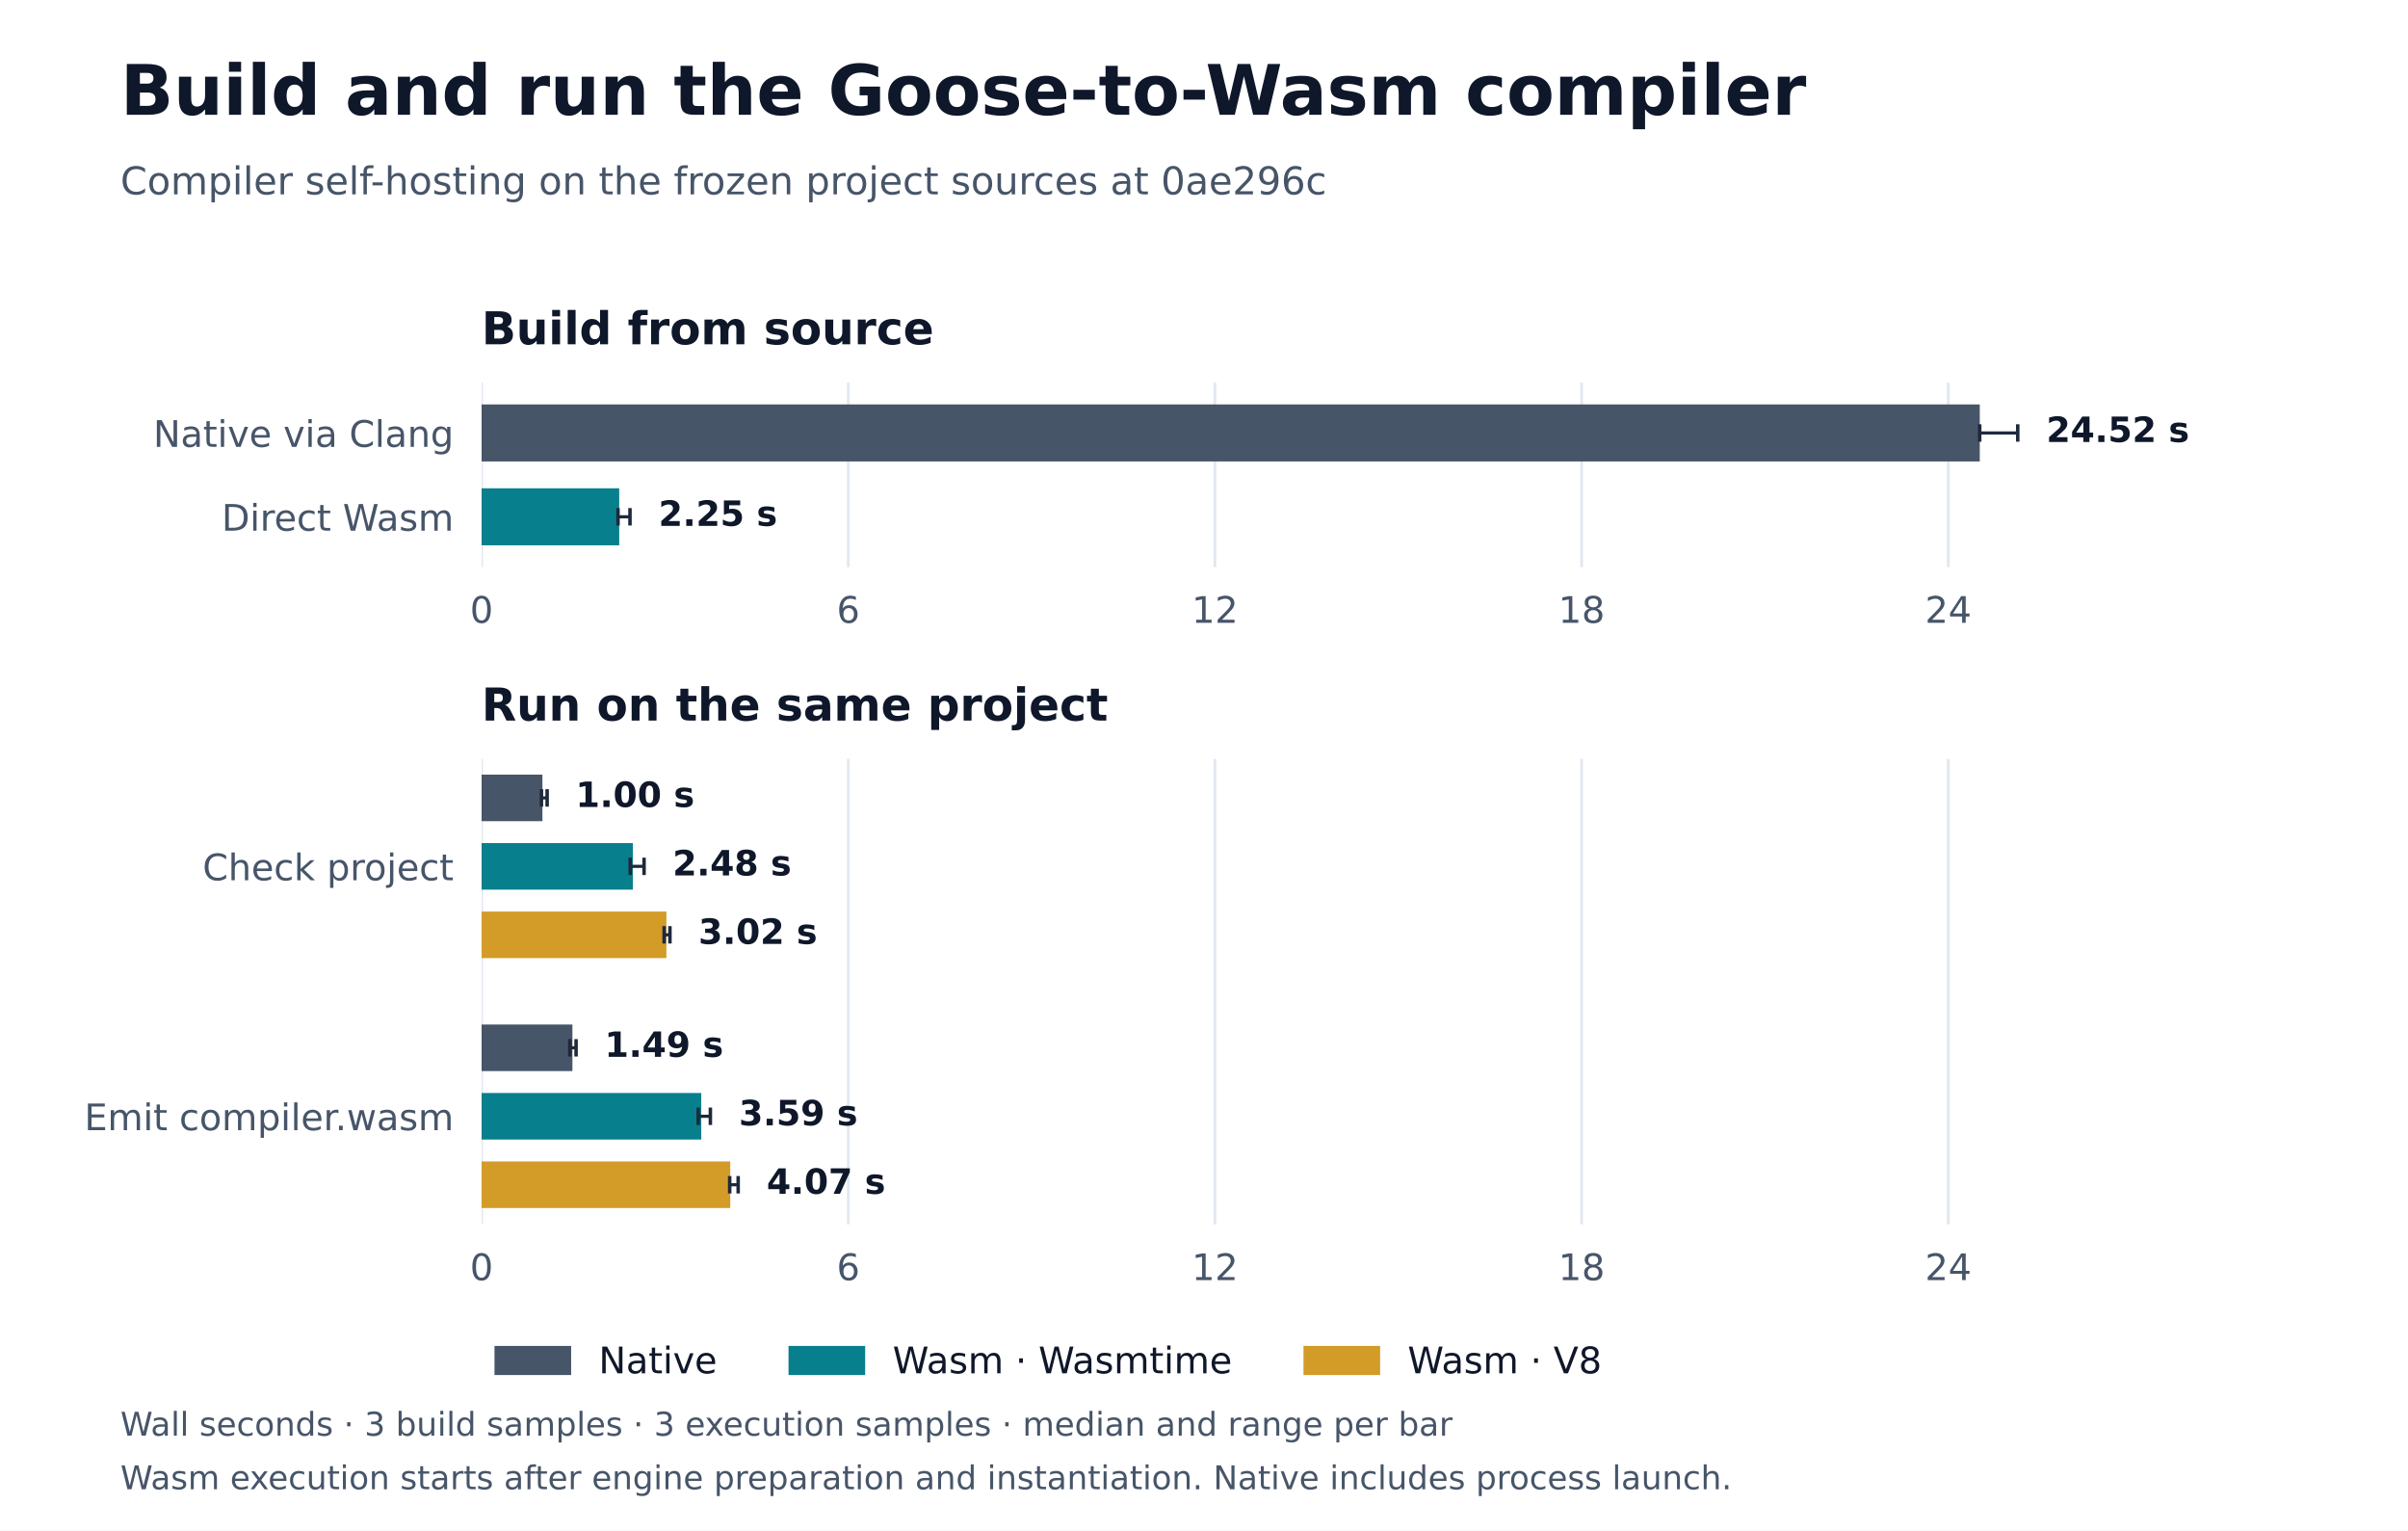
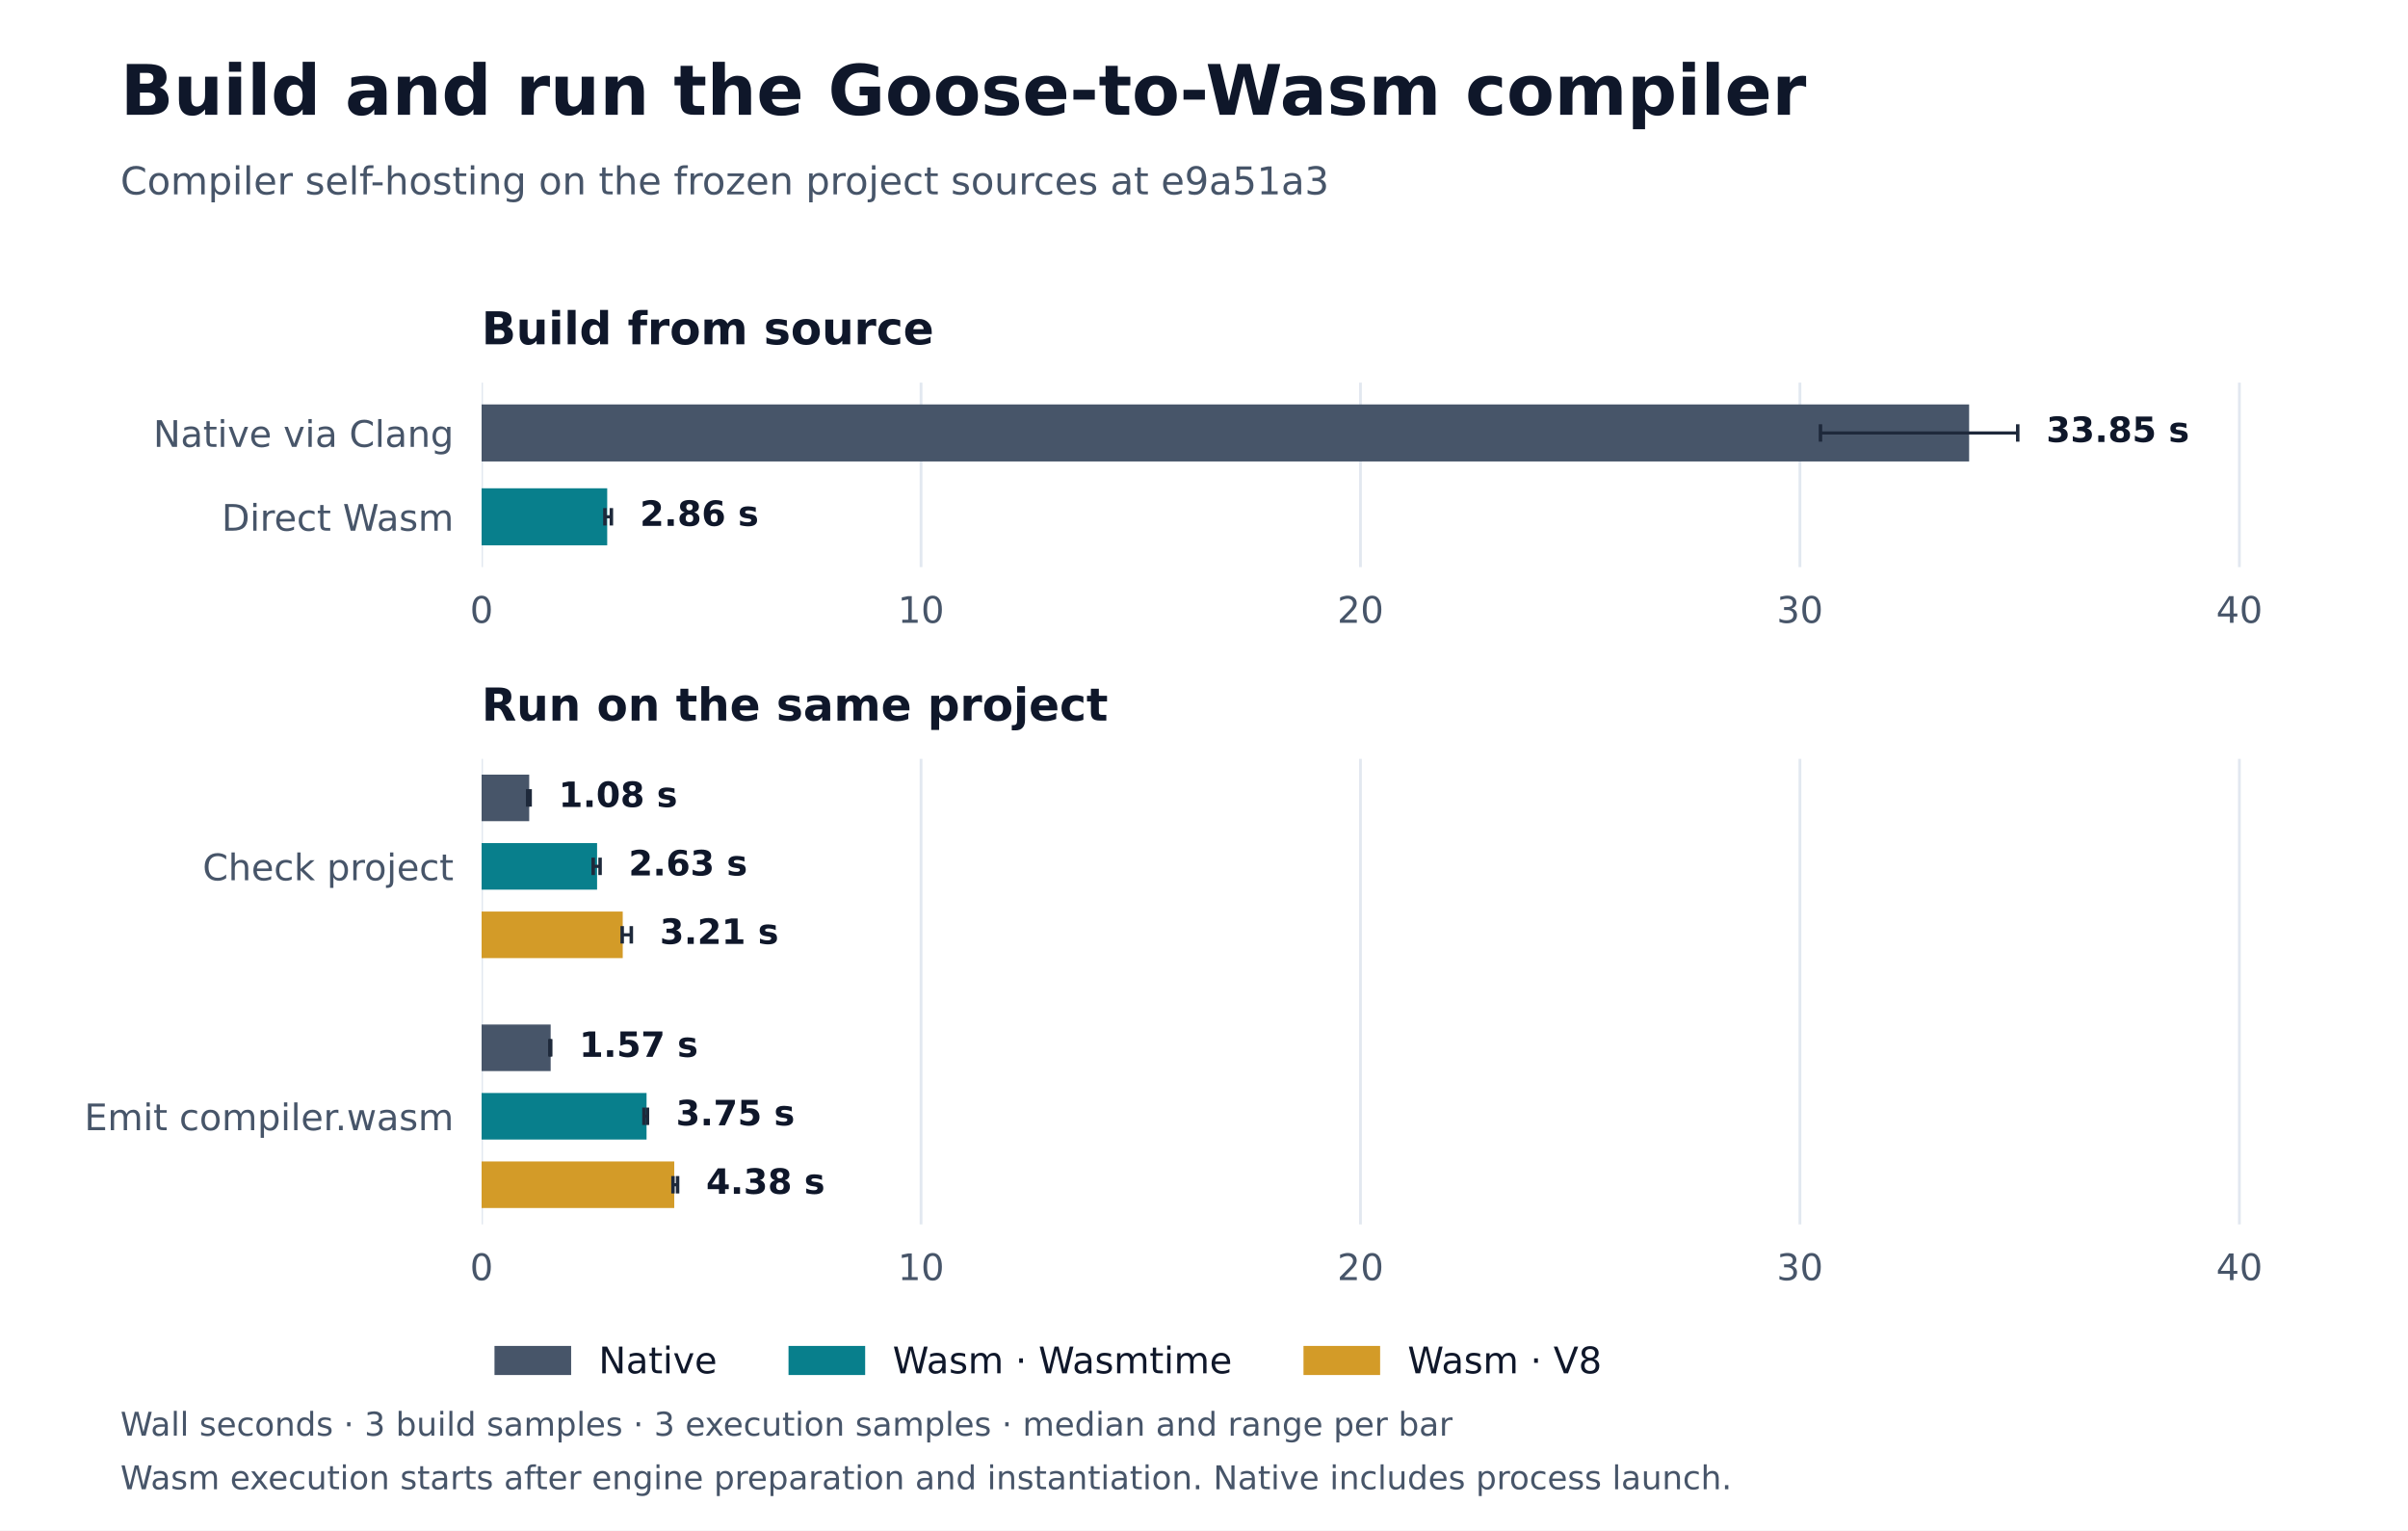
<svg xmlns="http://www.w3.org/2000/svg" xmlns:xlink="http://www.w3.org/1999/xlink" width="691.2pt" height="439.2pt" viewBox="0 0 691.2 439.2" version="1.1">
  <defs>
    <style type="text/css">*{stroke-linejoin: round; stroke-linecap: butt}</style>
  </defs>
  <g id="figure_1">
    <g id="patch_1">
      <path d="M 0 439.2 L 691.2 439.2 L 691.2 0 L 0 0 z " style="fill: #ffffff" />
    </g>
    <g id="axes_1">
      <g id="patch_2">
        <path d="M 138.24 162.735 L 649.728 162.735 L 649.728 109.8 L 138.24 109.8 z " style="fill: #ffffff" />
      </g>
      <g id="matplotlib.axis_1">
        <g id="xtick_1">
          <g id="line2d_1">
            <path d="M 138.24 162.735 L 138.24 109.8 " clip-path="url(#p8ee280f286)" style="fill: none; stroke: #e2e8f0; stroke-width: 0.8; stroke-linecap: square" />
          </g>
          <g id="line2d_2" />
          <g id="text_1">
            <text style="font-size: 10.5px; font-family: 'DejaVu Sans'; text-anchor: middle; fill: #475569" x="138.24" y="178.713" transform="rotate(-0 138.24 178.7125)">0</text>
          </g>
        </g>
        <g id="xtick_2">
          <g id="line2d_3">
-             <path d="M 243.491 162.735 L 243.491 109.8 " clip-path="url(#p8ee280f286)" style="fill: none; stroke: #e2e8f0; stroke-width: 0.8; stroke-linecap: square" />
+             <path d="M 264.379 162.735 L 264.379 109.8 " clip-path="url(#p8ee280f286)" style="fill: none; stroke: #e2e8f0; stroke-width: 0.8; stroke-linecap: square" />
          </g>
          <g id="line2d_4" />
          <g id="text_2">
-             <text style="font-size: 10.5px; font-family: 'DejaVu Sans'; text-anchor: middle; fill: #475569" x="243.491" y="178.713" transform="rotate(-0 243.4907 178.7125)">6</text>
+             <text style="font-size: 10.5px; font-family: 'DejaVu Sans'; text-anchor: middle; fill: #475569" x="264.379" y="178.713" transform="rotate(-0 264.3791 178.7125)">10</text>
          </g>
        </g>
        <g id="xtick_3">
          <g id="line2d_5">
-             <path d="M 348.741 162.735 L 348.741 109.8 " clip-path="url(#p8ee280f286)" style="fill: none; stroke: #e2e8f0; stroke-width: 0.8; stroke-linecap: square" />
+             <path d="M 390.518 162.735 L 390.518 109.8 " clip-path="url(#p8ee280f286)" style="fill: none; stroke: #e2e8f0; stroke-width: 0.8; stroke-linecap: square" />
          </g>
          <g id="line2d_6" />
          <g id="text_3">
-             <text style="font-size: 10.5px; font-family: 'DejaVu Sans'; text-anchor: middle; fill: #475569" x="348.741" y="178.713" transform="rotate(-0 348.7414 178.7125)">12</text>
+             <text style="font-size: 10.5px; font-family: 'DejaVu Sans'; text-anchor: middle; fill: #475569" x="390.518" y="178.713" transform="rotate(-0 390.5181 178.7125)">20</text>
          </g>
        </g>
        <g id="xtick_4">
          <g id="line2d_7">
-             <path d="M 453.992 162.735 L 453.992 109.8 " clip-path="url(#p8ee280f286)" style="fill: none; stroke: #e2e8f0; stroke-width: 0.8; stroke-linecap: square" />
+             <path d="M 516.657 162.735 L 516.657 109.8 " clip-path="url(#p8ee280f286)" style="fill: none; stroke: #e2e8f0; stroke-width: 0.8; stroke-linecap: square" />
          </g>
          <g id="line2d_8" />
          <g id="text_4">
-             <text style="font-size: 10.5px; font-family: 'DejaVu Sans'; text-anchor: middle; fill: #475569" x="453.992" y="178.713" transform="rotate(-0 453.9921 178.7125)">18</text>
+             <text style="font-size: 10.5px; font-family: 'DejaVu Sans'; text-anchor: middle; fill: #475569" x="516.657" y="178.713" transform="rotate(-0 516.6572 178.7125)">30</text>
          </g>
        </g>
        <g id="xtick_5">
          <g id="line2d_9">
-             <path d="M 559.243 162.735 L 559.243 109.8 " clip-path="url(#p8ee280f286)" style="fill: none; stroke: #e2e8f0; stroke-width: 0.8; stroke-linecap: square" />
+             <path d="M 642.796 162.735 L 642.796 109.8 " clip-path="url(#p8ee280f286)" style="fill: none; stroke: #e2e8f0; stroke-width: 0.8; stroke-linecap: square" />
          </g>
          <g id="line2d_10" />
          <g id="text_5">
-             <text style="font-size: 10.5px; font-family: 'DejaVu Sans'; text-anchor: middle; fill: #475569" x="559.243" y="178.713" transform="rotate(-0 559.2428 178.7125)">24</text>
+             <text style="font-size: 10.5px; font-family: 'DejaVu Sans'; text-anchor: middle; fill: #475569" x="642.796" y="178.713" transform="rotate(-0 642.7962 178.7125)">40</text>
          </g>
        </g>
      </g>
      <g id="matplotlib.axis_2">
        <g id="ytick_1">
          <g id="line2d_11" />
          <g id="text_6">
            <text style="font-size: 10.5px; font-family: 'DejaVu Sans'; text-anchor: end; fill: #475569" x="130.24" y="128.226" transform="rotate(-0 130.24 128.226)">Native via Clang</text>
          </g>
        </g>
        <g id="ytick_2">
          <g id="line2d_12" />
          <g id="text_7">
            <text style="font-size: 10.5px; font-family: 'DejaVu Sans'; text-anchor: end; fill: #475569" x="130.24" y="152.287" transform="rotate(-0 130.24 152.2874)">Direct Wasm</text>
          </g>
        </g>
      </g>
      <g id="patch_3">
-         <path d="M 138.24 116.056 L 568.28 116.056 L 568.28 132.418 L 138.24 132.418 z " clip-path="url(#p8ee280f286)" style="fill: #475569" />
+         <path d="M 138.24 116.056 L 565.225 116.056 L 565.225 132.418 L 138.24 132.418 z " clip-path="url(#p8ee280f286)" style="fill: #475569" />
      </g>
      <g id="patch_4">
-         <path d="M 138.24 140.117 L 177.742 140.117 L 177.742 156.479 L 138.24 156.479 z " clip-path="url(#p8ee280f286)" style="fill: #087f8c" />
+         <path d="M 138.24 140.117 L 174.295 140.117 L 174.295 156.479 L 138.24 156.479 z " clip-path="url(#p8ee280f286)" style="fill: #087f8c" />
      </g>
      <g id="LineCollection_1">
-         <path d="M 568.259 124.237 L 579.178 124.237 " clip-path="url(#p8ee280f286)" style="fill: none; stroke: #1e293b; stroke-width: 0.9" />
+         <path d="M 522.554 124.237 L 579.178 124.237 " clip-path="url(#p8ee280f286)" style="fill: none; stroke: #1e293b; stroke-width: 0.9" />
      </g>
      <g id="line2d_13">
        <defs>
          <path id="m0acf684bec" d="M 0 2.5 L 0 -2.5 " style="stroke: #1e293b" />
        </defs>
        <g clip-path="url(#p8ee280f286)">
-           <use xlink:href="#m0acf684bec" x="568.259" y="124.237" style="fill: #1f77b4; stroke: #1e293b" />
+           <use xlink:href="#m0acf684bec" x="522.554" y="124.237" style="fill: #1f77b4; stroke: #1e293b" />
        </g>
      </g>
      <g id="line2d_14">
        <g clip-path="url(#p8ee280f286)">
          <use xlink:href="#m0acf684bec" x="579.178" y="124.237" style="fill: #1f77b4; stroke: #1e293b" />
        </g>
      </g>
      <g id="LineCollection_2">
-         <path d="M 177.393 148.298 L 180.834 148.298 " clip-path="url(#p8ee280f286)" style="fill: none; stroke: #1e293b; stroke-width: 0.9" />
+         <path d="M 173.634 148.298 L 175.488 148.298 " clip-path="url(#p8ee280f286)" style="fill: none; stroke: #1e293b; stroke-width: 0.9" />
      </g>
      <g id="line2d_15">
        <g clip-path="url(#p8ee280f286)">
-           <use xlink:href="#m0acf684bec" x="177.393" y="148.298" style="fill: #1f77b4; stroke: #1e293b" />
+           <use xlink:href="#m0acf684bec" x="173.634" y="148.298" style="fill: #1f77b4; stroke: #1e293b" />
        </g>
      </g>
      <g id="line2d_16">
        <g clip-path="url(#p8ee280f286)">
-           <use xlink:href="#m0acf684bec" x="180.834" y="148.298" style="fill: #1f77b4; stroke: #1e293b" />
+           <use xlink:href="#m0acf684bec" x="175.488" y="148.298" style="fill: #1f77b4; stroke: #1e293b" />
        </g>
      </g>
      <g id="text_8">
-         <text style="font-weight: 700; font-size: 10px; font-family: 'DejaVu Sans'; text-anchor: start; fill: #0f172a" x="587.362" y="126.834" transform="rotate(-0 587.3617 126.8345)">24.52 s</text>
+         <text style="font-weight: 700; font-size: 10px; font-family: 'DejaVu Sans'; text-anchor: start; fill: #0f172a" x="587.362" y="126.834" transform="rotate(-0 587.3617 126.8345)">33.85 s</text>
      </g>
      <g id="text_9">
-         <text style="font-weight: 700; font-size: 10px; font-family: 'DejaVu Sans'; text-anchor: start; fill: #0f172a" x="189.017" y="150.896" transform="rotate(-0 189.0174 150.8958)">2.25 s</text>
+         <text style="font-weight: 700; font-size: 10px; font-family: 'DejaVu Sans'; text-anchor: start; fill: #0f172a" x="183.672" y="150.896" transform="rotate(-0 183.6719 150.8958)">2.86 s</text>
      </g>
      <g id="text_10">
        <text style="font-weight: 700; font-size: 13px; font-family: 'DejaVu Sans'; text-anchor: start; fill: #0f172a" x="138.24" y="98.8" transform="rotate(-0 138.24 98.8)">Build from source</text>
      </g>
    </g>
    <g id="axes_2">
      <g id="patch_5">
        <path d="M 138.24 351.36 L 649.728 351.36 L 649.728 217.762 L 138.24 217.762 z " style="fill: #ffffff" />
      </g>
      <g id="matplotlib.axis_3">
        <g id="xtick_6">
          <g id="line2d_17">
            <path d="M 138.24 351.36 L 138.24 217.762 " clip-path="url(#p224face17b)" style="fill: none; stroke: #e2e8f0; stroke-width: 0.8; stroke-linecap: square" />
          </g>
          <g id="line2d_18" />
          <g id="text_11">
            <text style="font-size: 10.5px; font-family: 'DejaVu Sans'; text-anchor: middle; fill: #475569" x="138.24" y="367.338" transform="rotate(-0 138.24 367.3375)">0</text>
          </g>
        </g>
        <g id="xtick_7">
          <g id="line2d_19">
-             <path d="M 243.491 351.36 L 243.491 217.762 " clip-path="url(#p224face17b)" style="fill: none; stroke: #e2e8f0; stroke-width: 0.8; stroke-linecap: square" />
+             <path d="M 264.379 351.36 L 264.379 217.762 " clip-path="url(#p224face17b)" style="fill: none; stroke: #e2e8f0; stroke-width: 0.8; stroke-linecap: square" />
          </g>
          <g id="line2d_20" />
          <g id="text_12">
-             <text style="font-size: 10.5px; font-family: 'DejaVu Sans'; text-anchor: middle; fill: #475569" x="243.491" y="367.338" transform="rotate(-0 243.4907 367.3375)">6</text>
+             <text style="font-size: 10.5px; font-family: 'DejaVu Sans'; text-anchor: middle; fill: #475569" x="264.379" y="367.338" transform="rotate(-0 264.3791 367.3375)">10</text>
          </g>
        </g>
        <g id="xtick_8">
          <g id="line2d_21">
-             <path d="M 348.741 351.36 L 348.741 217.762 " clip-path="url(#p224face17b)" style="fill: none; stroke: #e2e8f0; stroke-width: 0.8; stroke-linecap: square" />
+             <path d="M 390.518 351.36 L 390.518 217.762 " clip-path="url(#p224face17b)" style="fill: none; stroke: #e2e8f0; stroke-width: 0.8; stroke-linecap: square" />
          </g>
          <g id="line2d_22" />
          <g id="text_13">
-             <text style="font-size: 10.5px; font-family: 'DejaVu Sans'; text-anchor: middle; fill: #475569" x="348.741" y="367.338" transform="rotate(-0 348.7414 367.3375)">12</text>
+             <text style="font-size: 10.5px; font-family: 'DejaVu Sans'; text-anchor: middle; fill: #475569" x="390.518" y="367.338" transform="rotate(-0 390.5181 367.3375)">20</text>
          </g>
        </g>
        <g id="xtick_9">
          <g id="line2d_23">
-             <path d="M 453.992 351.36 L 453.992 217.762 " clip-path="url(#p224face17b)" style="fill: none; stroke: #e2e8f0; stroke-width: 0.8; stroke-linecap: square" />
+             <path d="M 516.657 351.36 L 516.657 217.762 " clip-path="url(#p224face17b)" style="fill: none; stroke: #e2e8f0; stroke-width: 0.8; stroke-linecap: square" />
          </g>
          <g id="line2d_24" />
          <g id="text_14">
-             <text style="font-size: 10.5px; font-family: 'DejaVu Sans'; text-anchor: middle; fill: #475569" x="453.992" y="367.338" transform="rotate(-0 453.9921 367.3375)">18</text>
+             <text style="font-size: 10.5px; font-family: 'DejaVu Sans'; text-anchor: middle; fill: #475569" x="516.657" y="367.338" transform="rotate(-0 516.6572 367.3375)">30</text>
          </g>
        </g>
        <g id="xtick_10">
          <g id="line2d_25">
-             <path d="M 559.243 351.36 L 559.243 217.762 " clip-path="url(#p224face17b)" style="fill: none; stroke: #e2e8f0; stroke-width: 0.8; stroke-linecap: square" />
+             <path d="M 642.796 351.36 L 642.796 217.762 " clip-path="url(#p224face17b)" style="fill: none; stroke: #e2e8f0; stroke-width: 0.8; stroke-linecap: square" />
          </g>
          <g id="line2d_26" />
          <g id="text_15">
-             <text style="font-size: 10.5px; font-family: 'DejaVu Sans'; text-anchor: middle; fill: #475569" x="559.243" y="367.338" transform="rotate(-0 559.2428 367.3375)">24</text>
+             <text style="font-size: 10.5px; font-family: 'DejaVu Sans'; text-anchor: middle; fill: #475569" x="642.796" y="367.338" transform="rotate(-0 642.7962 367.3375)">40</text>
          </g>
        </g>
      </g>
      <g id="matplotlib.axis_4">
        <g id="ytick_3">
          <g id="line2d_27" />
          <g id="text_16">
            <text style="font-size: 10.5px; font-family: 'DejaVu Sans'; text-anchor: end; fill: #475569" x="130.24" y="252.597" transform="rotate(-0 130.24 252.5967)">Check project</text>
          </g>
        </g>
        <g id="ytick_4">
          <g id="line2d_28" />
          <g id="text_17">
            <text style="font-size: 10.5px; font-family: 'DejaVu Sans'; text-anchor: end; fill: #475569" x="130.24" y="324.307" transform="rotate(-0 130.24 324.3073)">Emit compiler.wasm</text>
          </g>
        </g>
      </g>
      <g id="patch_6">
-         <path d="M 138.24 222.281 L 155.699 222.281 L 155.699 235.641 L 138.24 235.641 z " clip-path="url(#p224face17b)" style="fill: #475569" />
+         <path d="M 138.24 222.281 L 151.905 222.281 L 151.905 235.641 L 138.24 235.641 z " clip-path="url(#p224face17b)" style="fill: #475569" />
      </g>
      <g id="patch_7">
-         <path d="M 138.24 241.928 L 181.662 241.928 L 181.662 255.287 L 138.24 255.287 z " clip-path="url(#p224face17b)" style="fill: #087f8c" />
+         <path d="M 138.24 241.928 L 171.387 241.928 L 171.387 255.287 L 138.24 255.287 z " clip-path="url(#p224face17b)" style="fill: #087f8c" />
      </g>
      <g id="patch_8">
-         <path d="M 138.24 261.574 L 191.289 261.574 L 191.289 274.934 L 138.24 274.934 z " clip-path="url(#p224face17b)" style="fill: #d39b28" />
+         <path d="M 138.24 261.574 L 178.751 261.574 L 178.751 274.934 L 138.24 274.934 z " clip-path="url(#p224face17b)" style="fill: #d39b28" />
      </g>
      <g id="patch_9">
-         <path d="M 138.24 293.992 L 164.308 293.992 L 164.308 307.351 L 138.24 307.351 z " clip-path="url(#p224face17b)" style="fill: #475569" />
+         <path d="M 138.24 293.992 L 158.065 293.992 L 158.065 307.351 L 138.24 307.351 z " clip-path="url(#p224face17b)" style="fill: #475569" />
      </g>
      <g id="patch_10">
-         <path d="M 138.24 313.638 L 201.29 313.638 L 201.29 326.998 L 138.24 326.998 z " clip-path="url(#p224face17b)" style="fill: #087f8c" />
+         <path d="M 138.24 313.638 L 185.589 313.638 L 185.589 326.998 L 138.24 326.998 z " clip-path="url(#p224face17b)" style="fill: #087f8c" />
      </g>
      <g id="patch_11">
-         <path d="M 138.24 333.285 L 209.614 333.285 L 209.614 346.645 L 138.24 346.645 z " clip-path="url(#p224face17b)" style="fill: #d39b28" />
+         <path d="M 138.24 333.285 L 193.541 333.285 L 193.541 346.645 L 138.24 346.645 z " clip-path="url(#p224face17b)" style="fill: #d39b28" />
      </g>
      <g id="LineCollection_3">
-         <path d="M 155.419 228.961 L 157.051 228.961 " clip-path="url(#p224face17b)" style="fill: none; stroke: #1e293b; stroke-width: 0.9" />
+         <path d="M 151.463 228.961 L 152.171 228.961 " clip-path="url(#p224face17b)" style="fill: none; stroke: #1e293b; stroke-width: 0.9" />
      </g>
      <g id="line2d_29">
        <g clip-path="url(#p224face17b)">
-           <use xlink:href="#m0acf684bec" x="155.419" y="228.961" style="fill: #1f77b4; stroke: #1e293b" />
+           <use xlink:href="#m0acf684bec" x="151.463" y="228.961" style="fill: #1f77b4; stroke: #1e293b" />
        </g>
      </g>
      <g id="line2d_30">
        <g clip-path="url(#p224face17b)">
-           <use xlink:href="#m0acf684bec" x="157.051" y="228.961" style="fill: #1f77b4; stroke: #1e293b" />
+           <use xlink:href="#m0acf684bec" x="152.171" y="228.961" style="fill: #1f77b4; stroke: #1e293b" />
        </g>
      </g>
      <g id="LineCollection_4">
-         <path d="M 180.896 248.608 L 184.875 248.608 " clip-path="url(#p224face17b)" style="fill: none; stroke: #1e293b; stroke-width: 0.9" />
+         <path d="M 170.273 248.608 L 172.25 248.608 " clip-path="url(#p224face17b)" style="fill: none; stroke: #1e293b; stroke-width: 0.9" />
      </g>
      <g id="line2d_31">
        <g clip-path="url(#p224face17b)">
-           <use xlink:href="#m0acf684bec" x="180.896" y="248.608" style="fill: #1f77b4; stroke: #1e293b" />
+           <use xlink:href="#m0acf684bec" x="170.273" y="248.608" style="fill: #1f77b4; stroke: #1e293b" />
        </g>
      </g>
      <g id="line2d_32">
        <g clip-path="url(#p224face17b)">
-           <use xlink:href="#m0acf684bec" x="184.875" y="248.608" style="fill: #1f77b4; stroke: #1e293b" />
+           <use xlink:href="#m0acf684bec" x="172.25" y="248.608" style="fill: #1f77b4; stroke: #1e293b" />
        </g>
      </g>
      <g id="LineCollection_5">
-         <path d="M 190.634 268.254 L 192.302 268.254 " clip-path="url(#p224face17b)" style="fill: none; stroke: #1e293b; stroke-width: 0.9" />
+         <path d="M 178.596 268.254 L 181.213 268.254 " clip-path="url(#p224face17b)" style="fill: none; stroke: #1e293b; stroke-width: 0.9" />
      </g>
      <g id="line2d_33">
        <g clip-path="url(#p224face17b)">
-           <use xlink:href="#m0acf684bec" x="190.634" y="268.254" style="fill: #1f77b4; stroke: #1e293b" />
+           <use xlink:href="#m0acf684bec" x="178.596" y="268.254" style="fill: #1f77b4; stroke: #1e293b" />
        </g>
      </g>
      <g id="line2d_34">
        <g clip-path="url(#p224face17b)">
-           <use xlink:href="#m0acf684bec" x="192.302" y="268.254" style="fill: #1f77b4; stroke: #1e293b" />
+           <use xlink:href="#m0acf684bec" x="181.213" y="268.254" style="fill: #1f77b4; stroke: #1e293b" />
        </g>
      </g>
      <g id="LineCollection_6">
-         <path d="M 163.563 300.671 L 165.358 300.671 " clip-path="url(#p224face17b)" style="fill: none; stroke: #1e293b; stroke-width: 0.9" />
+         <path d="M 157.83 300.671 L 158.08 300.671 " clip-path="url(#p224face17b)" style="fill: none; stroke: #1e293b; stroke-width: 0.9" />
      </g>
      <g id="line2d_35">
        <g clip-path="url(#p224face17b)">
-           <use xlink:href="#m0acf684bec" x="163.563" y="300.671" style="fill: #1f77b4; stroke: #1e293b" />
+           <use xlink:href="#m0acf684bec" x="157.83" y="300.671" style="fill: #1f77b4; stroke: #1e293b" />
        </g>
      </g>
      <g id="line2d_36">
        <g clip-path="url(#p224face17b)">
-           <use xlink:href="#m0acf684bec" x="165.358" y="300.671" style="fill: #1f77b4; stroke: #1e293b" />
+           <use xlink:href="#m0acf684bec" x="158.08" y="300.671" style="fill: #1f77b4; stroke: #1e293b" />
        </g>
      </g>
      <g id="LineCollection_7">
-         <path d="M 200.415 320.318 L 203.905 320.318 " clip-path="url(#p224face17b)" style="fill: none; stroke: #1e293b; stroke-width: 0.9" />
+         <path d="M 184.84 320.318 L 185.845 320.318 " clip-path="url(#p224face17b)" style="fill: none; stroke: #1e293b; stroke-width: 0.9" />
      </g>
      <g id="line2d_37">
        <g clip-path="url(#p224face17b)">
-           <use xlink:href="#m0acf684bec" x="200.415" y="320.318" style="fill: #1f77b4; stroke: #1e293b" />
+           <use xlink:href="#m0acf684bec" x="184.84" y="320.318" style="fill: #1f77b4; stroke: #1e293b" />
        </g>
      </g>
      <g id="line2d_38">
        <g clip-path="url(#p224face17b)">
-           <use xlink:href="#m0acf684bec" x="203.905" y="320.318" style="fill: #1f77b4; stroke: #1e293b" />
+           <use xlink:href="#m0acf684bec" x="185.845" y="320.318" style="fill: #1f77b4; stroke: #1e293b" />
        </g>
      </g>
      <g id="LineCollection_8">
-         <path d="M 209.455 339.965 L 211.884 339.965 " clip-path="url(#p224face17b)" style="fill: none; stroke: #1e293b; stroke-width: 0.9" />
+         <path d="M 193.177 339.965 L 194.496 339.965 " clip-path="url(#p224face17b)" style="fill: none; stroke: #1e293b; stroke-width: 0.9" />
      </g>
      <g id="line2d_39">
        <g clip-path="url(#p224face17b)">
-           <use xlink:href="#m0acf684bec" x="209.455" y="339.965" style="fill: #1f77b4; stroke: #1e293b" />
+           <use xlink:href="#m0acf684bec" x="193.177" y="339.965" style="fill: #1f77b4; stroke: #1e293b" />
        </g>
      </g>
      <g id="line2d_40">
        <g clip-path="url(#p224face17b)">
-           <use xlink:href="#m0acf684bec" x="211.884" y="339.965" style="fill: #1f77b4; stroke: #1e293b" />
+           <use xlink:href="#m0acf684bec" x="194.496" y="339.965" style="fill: #1f77b4; stroke: #1e293b" />
        </g>
      </g>
      <g id="text_18">
-         <text style="font-weight: 700; font-size: 10px; font-family: 'DejaVu Sans'; text-anchor: start; fill: #0f172a" x="165.235" y="231.558" transform="rotate(-0 165.2349 231.5585)">1.00 s</text>
+         <text style="font-weight: 700; font-size: 10px; font-family: 'DejaVu Sans'; text-anchor: start; fill: #0f172a" x="160.355" y="231.558" transform="rotate(-0 160.3551 231.5585)">1.08 s</text>
      </g>
      <g id="text_19">
-         <text style="font-weight: 700; font-size: 10px; font-family: 'DejaVu Sans'; text-anchor: start; fill: #0f172a" x="193.059" y="251.205" transform="rotate(-0 193.0587 251.2052)">2.48 s</text>
+         <text style="font-weight: 700; font-size: 10px; font-family: 'DejaVu Sans'; text-anchor: start; fill: #0f172a" x="180.433" y="251.205" transform="rotate(-0 180.4334 251.2052)">2.63 s</text>
      </g>
      <g id="text_20">
-         <text style="font-weight: 700; font-size: 10px; font-family: 'DejaVu Sans'; text-anchor: start; fill: #0f172a" x="200.486" y="270.852" transform="rotate(-0 200.4859 270.8519)">3.02 s</text>
+         <text style="font-weight: 700; font-size: 10px; font-family: 'DejaVu Sans'; text-anchor: start; fill: #0f172a" x="189.397" y="270.852" transform="rotate(-0 189.3971 270.8519)">3.21 s</text>
      </g>
      <g id="text_21">
-         <text style="font-weight: 700; font-size: 10px; font-family: 'DejaVu Sans'; text-anchor: start; fill: #0f172a" x="173.542" y="303.269" transform="rotate(-0 173.542 303.2691)">1.49 s</text>
+         <text style="font-weight: 700; font-size: 10px; font-family: 'DejaVu Sans'; text-anchor: start; fill: #0f172a" x="166.264" y="303.269" transform="rotate(-0 166.2641 303.2691)">1.57 s</text>
      </g>
      <g id="text_22">
-         <text style="font-weight: 700; font-size: 10px; font-family: 'DejaVu Sans'; text-anchor: start; fill: #0f172a" x="212.089" y="322.916" transform="rotate(-0 212.0887 322.9158)">3.59 s</text>
+         <text style="font-weight: 700; font-size: 10px; font-family: 'DejaVu Sans'; text-anchor: start; fill: #0f172a" x="194.028" y="322.916" transform="rotate(-0 194.0285 322.9158)">3.75 s</text>
      </g>
      <g id="text_23">
-         <text style="font-weight: 700; font-size: 10px; font-family: 'DejaVu Sans'; text-anchor: start; fill: #0f172a" x="220.068" y="342.563" transform="rotate(-0 220.0677 342.5625)">4.07 s</text>
+         <text style="font-weight: 700; font-size: 10px; font-family: 'DejaVu Sans'; text-anchor: start; fill: #0f172a" x="202.68" y="342.563" transform="rotate(-0 202.6801 342.5625)">4.38 s</text>
      </g>
      <g id="text_24">
        <text style="font-weight: 700; font-size: 13px; font-family: 'DejaVu Sans'; text-anchor: start; fill: #0f172a" x="138.24" y="206.762" transform="rotate(-0 138.24 206.7622)">Run on the same project</text>
      </g>
      <g id="legend_1">
        <g id="patch_12">
          <path d="M 142.44 394.069 L 163.44 394.069 L 163.44 386.719 L 142.44 386.719 z " style="fill: #475569; stroke: #475569; stroke-linejoin: miter" />
        </g>
        <g id="text_25">
          <text style="font-size: 10.5px; font-family: 'DejaVu Sans'; text-anchor: start; fill: #0f172a" x="171.84" y="394.069" transform="rotate(-0 171.84 394.0687)">Native</text>
        </g>
        <g id="patch_13">
          <path d="M 226.839 394.069 L 247.839 394.069 L 247.839 386.719 L 226.839 386.719 z " style="fill: #087f8c; stroke: #087f8c; stroke-linejoin: miter" />
        </g>
        <g id="text_26">
          <text style="font-size: 10.5px; font-family: 'DejaVu Sans'; text-anchor: start; fill: #0f172a" x="256.239" y="394.069" transform="rotate(-0 256.2387 394.0687)">Wasm · Wasmtime</text>
        </g>
        <g id="patch_14">
          <path d="M 374.657 394.069 L 395.657 394.069 L 395.657 386.719 L 374.657 386.719 z " style="fill: #d39b28; stroke: #d39b28; stroke-linejoin: miter" />
        </g>
        <g id="text_27">
          <text style="font-size: 10.5px; font-family: 'DejaVu Sans'; text-anchor: start; fill: #0f172a" x="404.057" y="394.069" transform="rotate(-0 404.0573 394.0687)">Wasm · V8</text>
        </g>
      </g>
    </g>
    <g id="text_28">
      <text style="font-weight: 700; font-size: 20px; font-family: 'DejaVu Sans'; text-anchor: start; fill: #0f172a" x="34.56" y="32.94" transform="rotate(-0 34.56 32.94)">Build and run the Goose-to-Wasm compiler</text>
    </g>
    <g id="text_29">
-       <text style="font-size: 11px; font-family: 'DejaVu Sans'; text-anchor: start; fill: #475569" x="34.56" y="55.778" transform="rotate(-0 34.56 55.7784)">Compiler self-hosting on the frozen project sources at 0ae296c</text>
+       <text style="font-size: 11px; font-family: 'DejaVu Sans'; text-anchor: start; fill: #475569" x="34.56" y="55.778" transform="rotate(-0 34.56 55.7784)">Compiler self-hosting on the frozen project sources at e9a51a3</text>
    </g>
    <g id="text_30">
      <text style="font-size: 9.4px; font-family: 'DejaVu Sans'; text-anchor: start; fill: #475569" x="34.56" y="411.97" transform="rotate(-0 34.56 411.9696)">Wall seconds · 3 build samples · 3 execution samples · median and range per bar</text>
    </g>
    <g id="text_31">
      <text style="font-size: 9.4px; font-family: 'DejaVu Sans'; text-anchor: start; fill: #475569" x="34.56" y="427.342" transform="rotate(-0 34.56 427.3416)">Wasm execution starts after engine preparation and instantiation. Native includes process launch.</text>
    </g>
  </g>
  <defs>
    <clipPath id="p8ee280f286">
      <rect x="138.24" y="109.8" width="511.488" height="52.935" />
    </clipPath>
    <clipPath id="p224face17b">
      <rect x="138.24" y="217.762" width="511.488" height="133.598" />
    </clipPath>
  </defs>
</svg>
